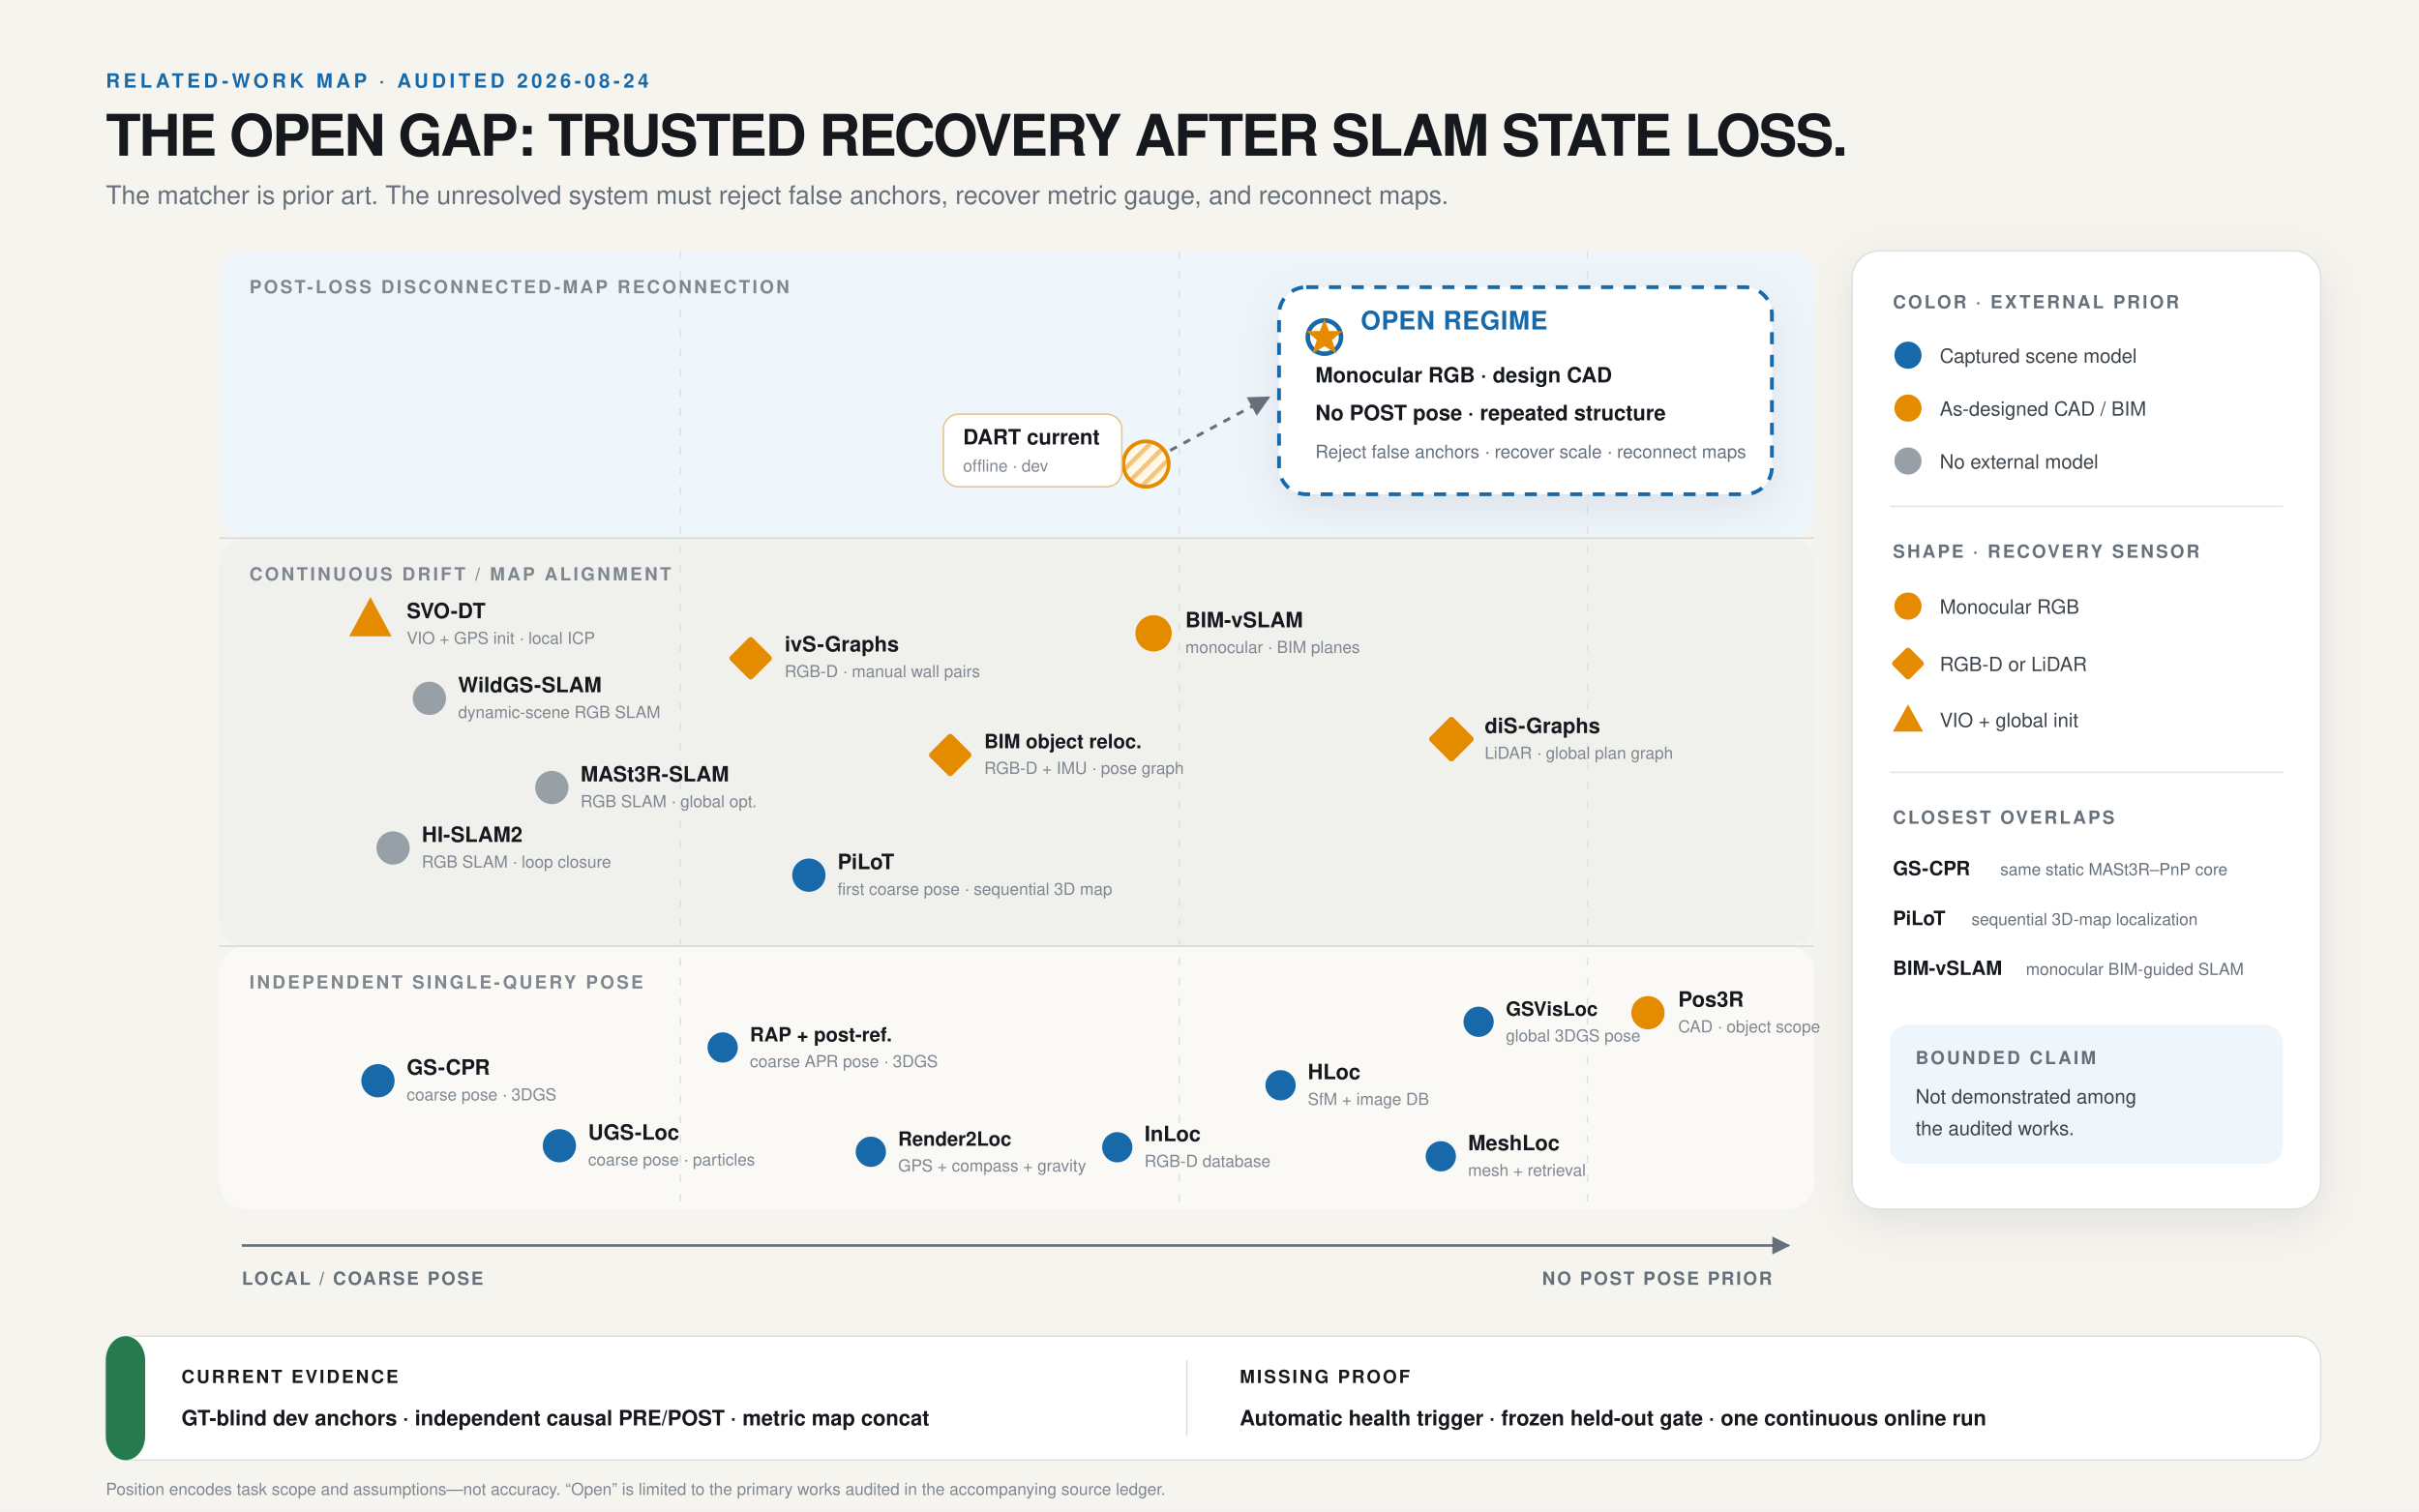
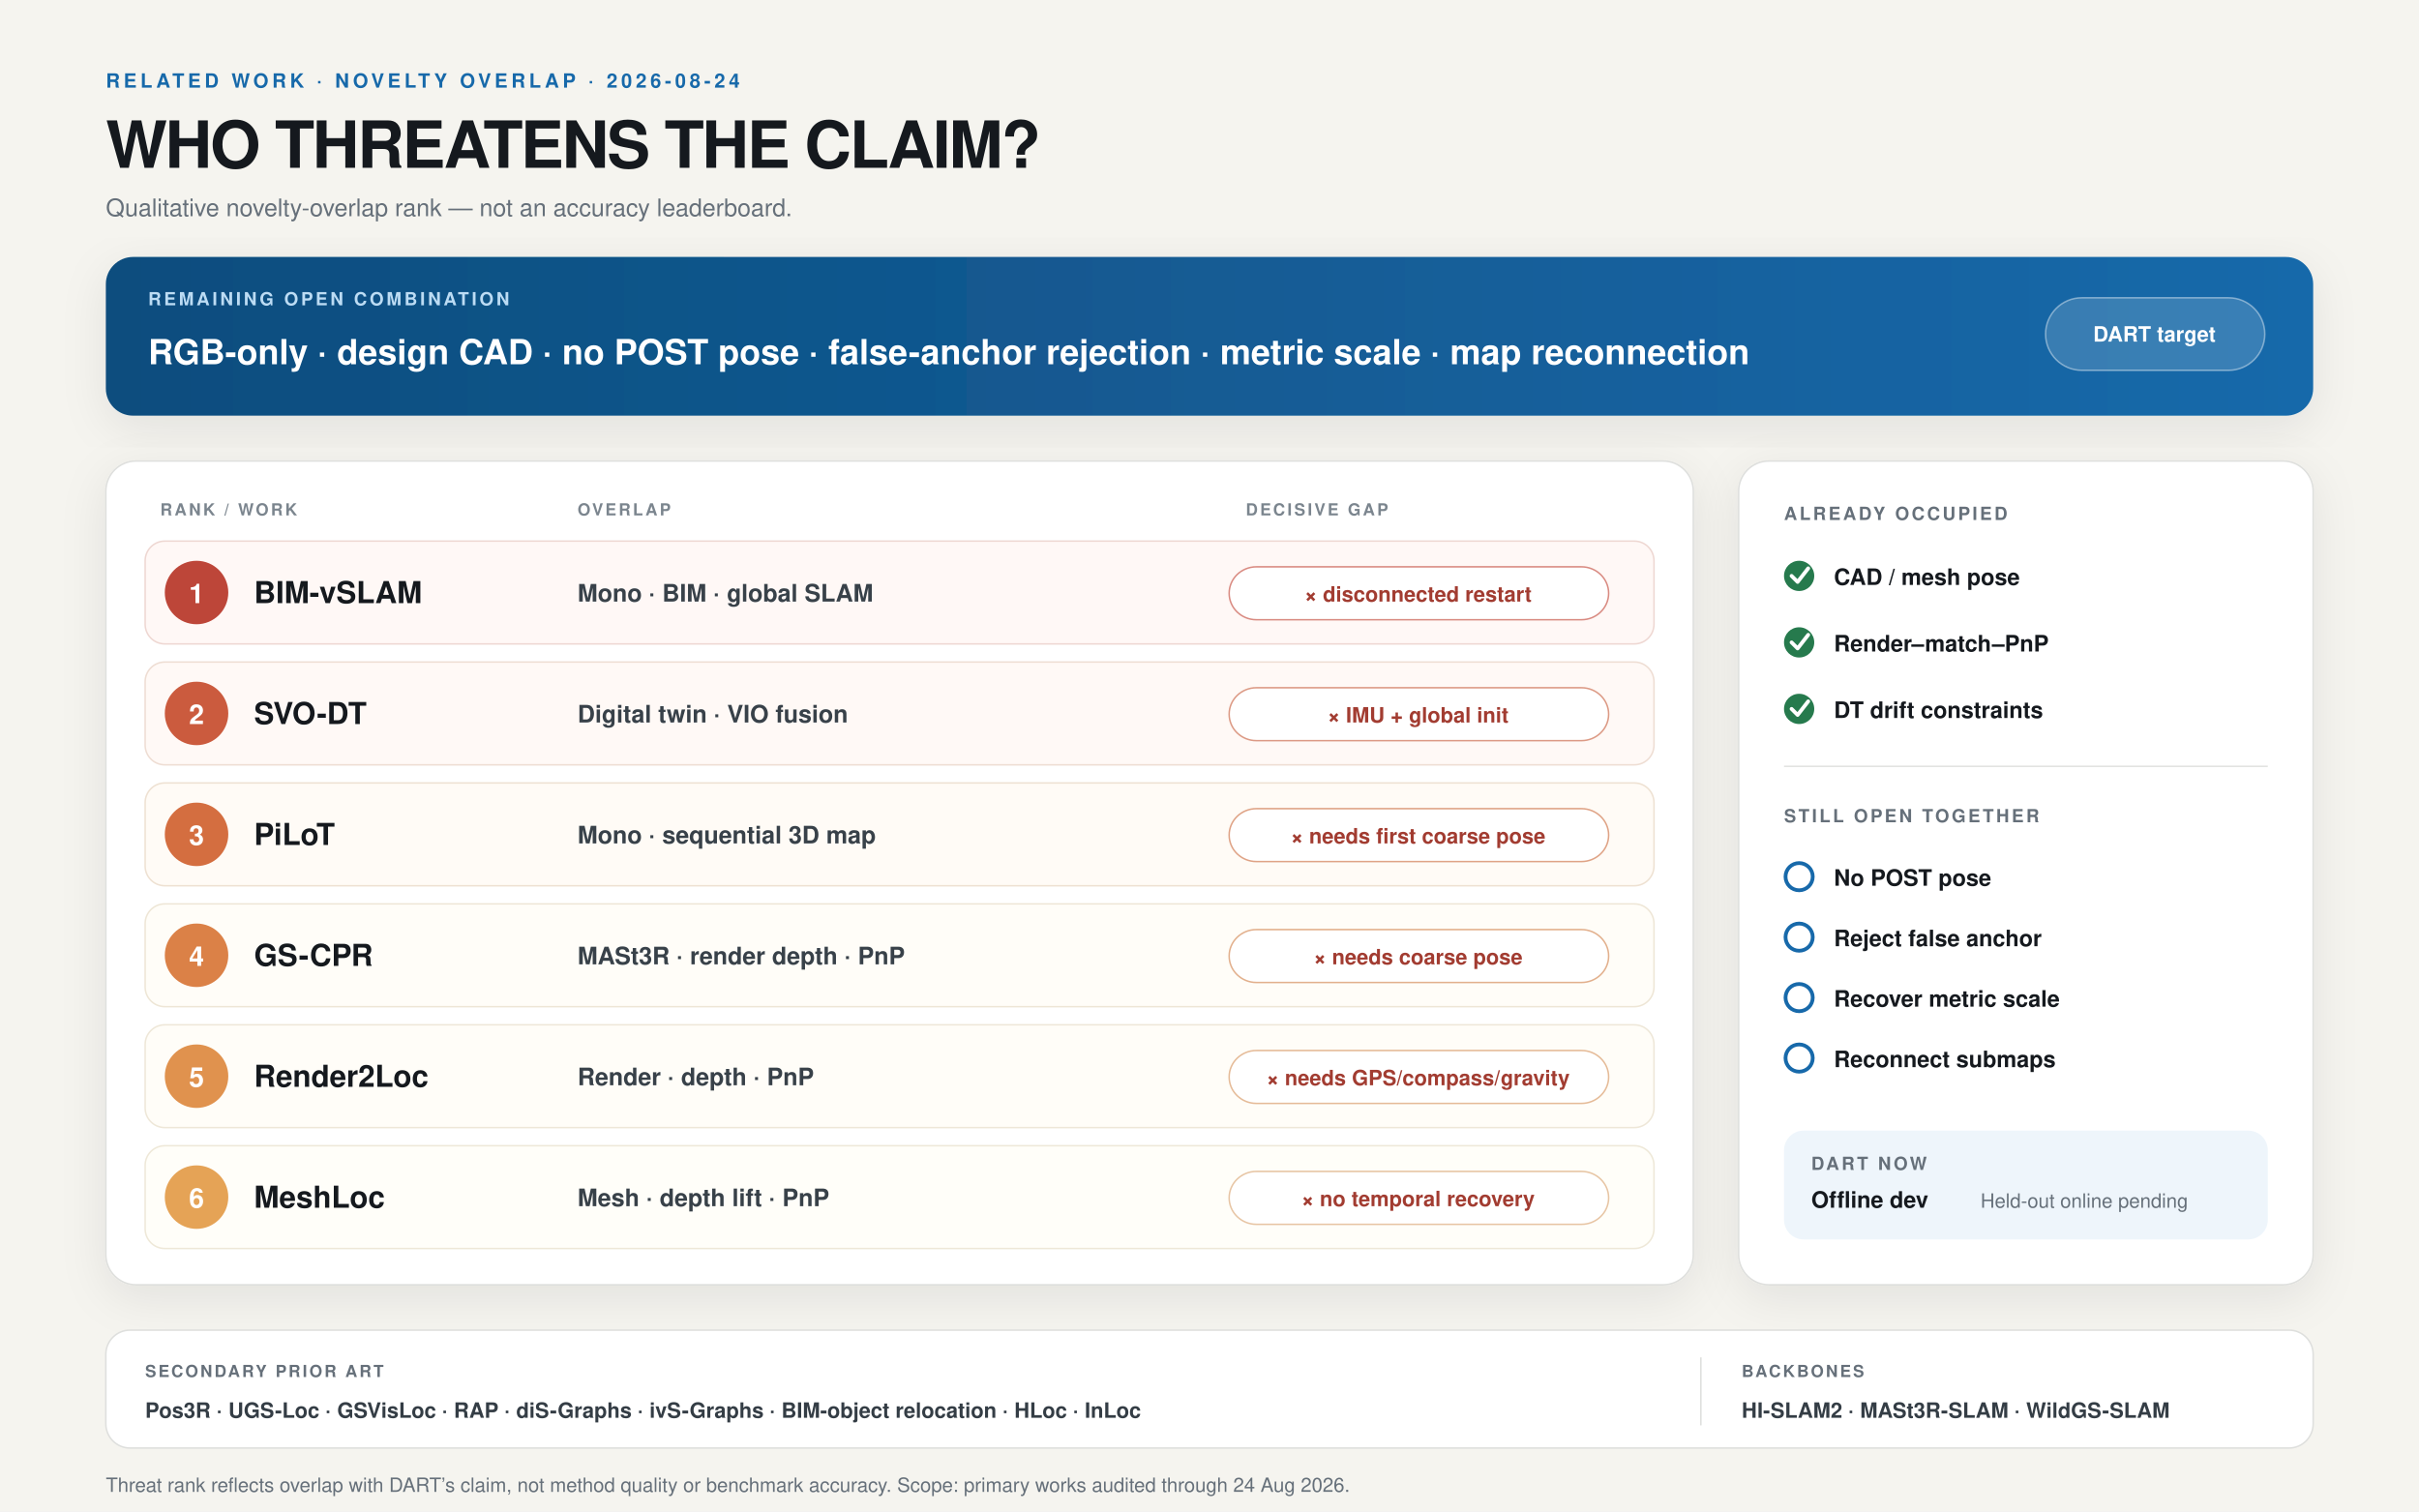
<svg xmlns="http://www.w3.org/2000/svg" width="1600" height="1000" viewBox="0 0 1600 1000" role="img" aria-labelledby="title desc">
  <defs>
    <filter id="shadow" x="-20%" y="-20%" width="140%" height="140%">
-       <feDropShadow dx="0" dy="8" stdDeviation="14" flood-color="#20252b" flood-opacity="0.08" />
+       <feDropShadow dx="0" dy="8" stdDeviation="15" flood-color="#20252b" flood-opacity=".08" />
    </filter>
-     <pattern id="stripes" width="8" height="8" patternUnits="userSpaceOnUse" patternTransform="rotate(45)">
-       <rect width="8" height="8" fill="#fff7e8" />
-       <rect width="3" height="8" fill="#e58b00" fill-opacity="0.46" />
-     </pattern>
-     <marker id="arrow" viewBox="0 0 10 10" refX="9" refY="5" markerWidth="7" markerHeight="7" orient="auto-start-reverse">
-       <path d="M 0 0 L 10 5 L 0 10 z" fill="#66707a" />
-     </marker>
+     <linearGradient id="gap" x1="0" y1="0" x2="1" y2="0">
+       <stop offset="0" stop-color="#0e4d7e" />
+       <stop offset="1" stop-color="#1769aa" />
+     </linearGradient>
    <style>
      text{font-family:Helvetica,"Helvetica Neue",Arial,sans-serif;fill:#15191e}
-       .kicker{font-size:13px;font-weight:700;letter-spacing:2.3px;fill:#1769aa}
-       .title{font-size:38px;font-weight:800;letter-spacing:-1.2px}
-       .subtitle{font-size:17px;fill:#66707a}
-       .band{font-size:12px;font-weight:800;letter-spacing:1.55px;fill:#7e8790}
-       .axis{font-size:12px;font-weight:700;letter-spacing:1.2px;fill:#66707a}
-       .method{font-size:14px;font-weight:700}
-       .methodSmall{font-size:13px;font-weight:700}
-       .note{font-size:11px;fill:#7e8790}
-       .legendHead{font-size:12px;font-weight:800;letter-spacing:1.45px;fill:#66707a}
-       .legendText{font-size:13px;fill:#3c444c}
-       .threat{font-size:13px;font-weight:700}
-       .threatNote{font-size:11px;fill:#66707a}
-       .targetHead{font-size:17px;font-weight:800;letter-spacing:.4px;fill:#1769aa}
-       .targetText{font-size:14px;font-weight:700}
-       .targetSub{font-size:12px;fill:#66707a}
-       .ribbonHead{font-size:12px;font-weight:800;letter-spacing:1.35px}
-       .ribbonText{font-size:14px;font-weight:700}
+       .kicker{font-size:13px;font-weight:700;letter-spacing:2.4px;fill:#1769aa}
+       .title{font-size:43px;font-weight:800;letter-spacing:-1.3px}
+       .sub{font-size:16px;fill:#66707a}
+       .gapLabel{font-size:12px;font-weight:800;letter-spacing:1.8px;fill:#bcdcf4}
+       .gapMain{font-size:23px;font-weight:800;fill:#fff}
+       .gapChip{font-size:14px;font-weight:700;fill:#fff}
+       .col{font-size:11px;font-weight:800;letter-spacing:1.5px;fill:#7b858e}
+       .rank{font-size:18px;font-weight:800;fill:#fff;text-anchor:middle}
+       .method{font-size:20px;font-weight:800}
+       .overlap{font-size:16px;font-weight:700;fill:#384149}
+       .missing{font-size:14px;font-weight:700;fill:#a23c31}
+       .sideHead{font-size:12px;font-weight:800;letter-spacing:1.6px;fill:#66707a}
+       .sideItem{font-size:15px;font-weight:700}
+       .sideMuted{font-size:13px;fill:#66707a}
+       .footerHead{font-size:11px;font-weight:800;letter-spacing:1.4px;fill:#66707a}
+       .footerText{font-size:14px;font-weight:700;fill:#343d45}
    </style>
  </defs>
  <rect width="1600" height="1000" fill="#f5f4ef" />
-   <text x="70" y="58" class="kicker">RELATED-WORK MAP · AUDITED 2026-08-24</text>
-   <text x="70" y="103" class="title">THE OPEN GAP: TRUSTED RECOVERY AFTER SLAM STATE LOSS.</text>
-   <text x="70" y="135" class="subtitle">The matcher is prior art. The unresolved system must reject false anchors, recover metric gauge, and reconnect maps.</text>
-   <rect x="145" y="166" width="1055" height="190" rx="18" fill="#eef5fb" />
-   <rect x="145" y="356" width="1055" height="270" rx="18" fill="#f0f0ed" />
-   <rect x="145" y="626" width="1055" height="174" rx="18" fill="#faf9f6" />
-   <line x1="145" y1="356" x2="1200" y2="356" stroke="#d7d9d8" />
-   <line x1="145" y1="626" x2="1200" y2="626" stroke="#d7d9d8" />
-   <line x1="450" y1="166" x2="450" y2="800" stroke="#dfe1df" stroke-dasharray="5 8" />
-   <line x1="780" y1="166" x2="780" y2="800" stroke="#dfe1df" stroke-dasharray="5 8" />
-   <line x1="1050" y1="166" x2="1050" y2="800" stroke="#dfe1df" stroke-dasharray="5 8" />
-   <text x="165" y="194" class="band">POST-LOSS DISCONNECTED-MAP RECONNECTION</text>
-   <text x="165" y="384" class="band">CONTINUOUS DRIFT / MAP ALIGNMENT</text>
-   <text x="165" y="654" class="band">INDEPENDENT SINGLE-QUERY POSE</text>
-   <rect x="846" y="190" width="326" height="137" rx="18" fill="#fff" stroke="#1769aa" stroke-width="2.5" stroke-dasharray="8 7" filter="url(#shadow)" />
-   <circle cx="876" cy="223" r="11" fill="#fff" stroke="#1769aa" stroke-width="3" />
-   <path d="M876 211 L879 219 L888 219 L881 225 L884 234 L876 229 L868 234 L871 225 L864 219 L873 219 Z" fill="#e58b00" />
-   <text x="900" y="218" class="targetHead">OPEN REGIME</text>
-   <text x="870" y="253" class="targetText">Monocular RGB · design CAD</text>
-   <text x="870" y="278" class="targetText">No POST pose · repeated structure</text>
-   <text x="870" y="303" class="targetSub">Reject false anchors · recover scale · reconnect maps</text>
-   <circle cx="758" cy="307" r="15" fill="url(#stripes)" stroke="#e58b00" stroke-width="2.5" />
-   <line x1="774" y1="298" x2="839" y2="263" stroke="#66707a" stroke-width="2" stroke-dasharray="5 5" marker-end="url(#arrow)" />
-   <rect x="624" y="274" width="118" height="48" rx="10" fill="#fff" stroke="#e5c58d" />
-   <text x="637" y="294" class="method">DART current</text>
-   <text x="637" y="312" class="note">offline · dev</text>
-   <circle cx="260" cy="561" r="11" fill="#98a0a7" />
-   <text x="279" y="557" class="method">HI-SLAM2</text>
-   <text x="279" y="574" class="note">RGB SLAM · loop closure</text>
-   <circle cx="365" cy="521" r="11" fill="#98a0a7" />
-   <text x="384" y="517" class="method">MASt3R-SLAM</text>
-   <text x="384" y="534" class="note">RGB SLAM · global opt.</text>
-   <circle cx="284" cy="462" r="11" fill="#98a0a7" />
-   <text x="303" y="458" class="method">WildGS-SLAM</text>
-   <text x="303" y="475" class="note">dynamic-scene RGB SLAM</text>
-   <polygon points="245,395 231,421 259,421" fill="#e58b00" />
-   <text x="269" y="409" class="method">SVO-DT</text>
-   <text x="269" y="426" class="note">VIO + GPS init · local ICP</text>
-   <rect x="486" y="425" width="21" height="21" rx="2" fill="#e58b00" transform="rotate(45 496.5 435.5)" />
-   <text x="519" y="431" class="method">ivS-Graphs</text>
-   <text x="519" y="448" class="note">RGB-D · manual wall pairs</text>
-   <rect x="618" y="489" width="21" height="21" rx="2" fill="#e58b00" transform="rotate(45 628.5 499.5)" />
-   <text x="651" y="495" class="methodSmall">BIM object reloc.</text>
-   <text x="651" y="512" class="note">RGB-D + IMU · pose graph</text>
-   <circle cx="535" cy="579" r="11" fill="#1769aa" />
-   <text x="554" y="575" class="method">PiLoT</text>
-   <text x="554" y="592" class="note">first coarse pose · sequential 3D map</text>
-   <circle cx="763" cy="419" r="12" fill="#e58b00" />
-   <text x="784" y="415" class="method">BIM-vSLAM</text>
-   <text x="784" y="432" class="note">monocular · BIM planes</text>
-   <rect x="949" y="478" width="22" height="22" rx="2" fill="#e58b00" transform="rotate(45 960 489)" />
-   <text x="982" y="485" class="method">diS-Graphs</text>
-   <text x="982" y="502" class="note">LiDAR · global plan graph</text>
-   <circle cx="250" cy="715" r="11" fill="#1769aa" />
-   <text x="269" y="711" class="method">GS-CPR</text>
-   <text x="269" y="728" class="note">coarse pose · 3DGS</text>
-   <circle cx="370" cy="758" r="11" fill="#1769aa" />
-   <text x="389" y="754" class="method">UGS-Loc</text>
-   <text x="389" y="771" class="note">coarse pose · particles</text>
-   <circle cx="478" cy="693" r="10" fill="#1769aa" />
-   <text x="496" y="689" class="methodSmall">RAP + post-ref.</text>
-   <text x="496" y="706" class="note">coarse APR pose · 3DGS</text>
-   <circle cx="576" cy="762" r="10" fill="#1769aa" />
-   <text x="594" y="758" class="methodSmall">Render2Loc</text>
-   <text x="594" y="775" class="note">GPS + compass + gravity</text>
-   <circle cx="739" cy="759" r="10" fill="#1769aa" />
-   <text x="757" y="755" class="method">InLoc</text>
-   <text x="757" y="772" class="note">RGB-D database</text>
-   <circle cx="847" cy="718" r="10" fill="#1769aa" />
-   <text x="865" y="714" class="method">HLoc</text>
-   <text x="865" y="731" class="note">SfM + image DB</text>
-   <circle cx="953" cy="765" r="10" fill="#1769aa" />
-   <text x="971" y="761" class="method">MeshLoc</text>
-   <text x="971" y="778" class="note">mesh + retrieval</text>
-   <circle cx="978" cy="676" r="10" fill="#1769aa" />
-   <text x="996" y="672" class="methodSmall">GSVisLoc</text>
-   <text x="996" y="689" class="note">global 3DGS pose</text>
-   <circle cx="1090" cy="670" r="11" fill="#e58b00" />
-   <text x="1110" y="666" class="method">Pos3R</text>
-   <text x="1110" y="683" class="note">CAD · object scope</text>
-   <line x1="160" y1="824" x2="1183" y2="824" stroke="#66707a" stroke-width="1.7" marker-end="url(#arrow)" />
-   <text x="160" y="850" class="axis">LOCAL / COARSE POSE</text>
-   <text x="1020" y="850" class="axis">NO POST POSE PRIOR</text>
-   <rect x="1225" y="166" width="310" height="634" rx="18" fill="#fff" stroke="#dedfdd" filter="url(#shadow)" />
-   <text x="1252" y="204" class="legendHead">COLOR · EXTERNAL PRIOR</text>
-   <circle cx="1262" cy="235" r="9" fill="#1769aa" />
-   <text x="1283" y="240" class="legendText">Captured scene model</text>
-   <circle cx="1262" cy="270" r="9" fill="#e58b00" />
-   <text x="1283" y="275" class="legendText">As-designed CAD / BIM</text>
-   <circle cx="1262" cy="305" r="9" fill="#98a0a7" />
-   <text x="1283" y="310" class="legendText">No external model</text>
-   <line x1="1250" y1="335" x2="1510" y2="335" stroke="#e3e4e2" />
-   <text x="1252" y="369" class="legendHead">SHAPE · RECOVERY SENSOR</text>
-   <circle cx="1262" cy="401" r="9" fill="#e58b00" />
-   <text x="1283" y="406" class="legendText">Monocular RGB</text>
-   <rect x="1254" y="431" width="16" height="16" rx="2" fill="#e58b00" transform="rotate(45 1262 439)" />
-   <text x="1283" y="444" class="legendText">RGB-D or LiDAR</text>
-   <polygon points="1262,466 1252,484 1272,484" fill="#e58b00" />
-   <text x="1283" y="481" class="legendText">VIO + global init</text>
-   <line x1="1250" y1="511" x2="1510" y2="511" stroke="#e3e4e2" />
-   <text x="1252" y="545" class="legendHead">CLOSEST OVERLAPS</text>
-   <text x="1252" y="579" class="threat">GS-CPR</text>
-   <text x="1323" y="579" class="threatNote">same static MASt3R–PnP core</text>
-   <text x="1252" y="612" class="threat">PiLoT</text>
-   <text x="1304" y="612" class="threatNote">sequential 3D-map localization</text>
-   <text x="1252" y="645" class="threat">BIM-vSLAM</text>
-   <text x="1340" y="645" class="threatNote">monocular BIM-guided SLAM</text>
-   <rect x="1250" y="678" width="260" height="92" rx="12" fill="#eef5fb" />
-   <text x="1267" y="704" class="legendHead" fill="#1769aa">BOUNDED CLAIM</text>
-   <text x="1267" y="730" class="legendText">Not demonstrated among</text>
-   <text x="1267" y="751" class="legendText">the audited works.</text>
-   <rect x="70" y="884" width="1465" height="82" rx="16" fill="#fff" stroke="#dedfdd" />
-   <rect x="70" y="884" width="26" height="82" rx="16" fill="#267a4d" />
-   <text x="120" y="915" class="ribbonHead" fill="#267a4d">CURRENT EVIDENCE</text>
-   <text x="120" y="943" class="ribbonText">GT-blind dev anchors · independent causal PRE/POST · metric map concat</text>
-   <line x1="785" y1="900" x2="785" y2="950" stroke="#dedfdd" />
-   <text x="820" y="915" class="ribbonHead" fill="#bd6e00">MISSING PROOF</text>
-   <text x="820" y="943" class="ribbonText">Automatic health trigger · frozen held-out gate · one continuous online run</text>
-   <text x="70" y="989" class="note">Position encodes task scope and assumptions—not accuracy. “Open” is limited to the primary works audited in the accompanying source ledger.</text>
+   <text x="70" y="58" class="kicker">RELATED WORK · NOVELTY OVERLAP · 2026-08-24</text>
+   <text x="70" y="111" class="title">WHO THREATENS THE CLAIM?</text>
+   <text x="70" y="143" class="sub">Qualitative novelty-overlap rank — not an accuracy leaderboard.</text>
+   <rect x="70" y="170" width="1460" height="105" rx="18" fill="url(#gap)" filter="url(#shadow)" />
+   <text x="98" y="202" class="gapLabel">REMAINING OPEN COMBINATION</text>
+   <text x="98" y="241" class="gapMain">RGB-only · design CAD · no POST pose · false-anchor rejection · metric scale · map reconnection</text>
+   <rect x="1353" y="197" width="145" height="48" rx="24" fill="#fff" fill-opacity=".15" stroke="#fff" stroke-opacity=".42" />
+   <text x="1425" y="226" class="gapChip" text-anchor="middle">DART target</text>
+   <rect x="70" y="305" width="1050" height="545" rx="20" fill="#fff" stroke="#dedfdd" filter="url(#shadow)" />
+   <text x="106" y="341" class="col">RANK / WORK</text>
+   <text x="382" y="341" class="col">OVERLAP</text>
+   <text x="824" y="341" class="col">DECISIVE GAP</text>
+   <rect x="96" y="358" width="998" height="68" rx="13" fill="#fff8f6" stroke="#eed7d2" />
+   <circle cx="130" cy="392" r="21" fill="#bd4639" />
+   <text x="130" y="399" class="rank">1</text>
+   <text x="168" y="399" class="method">BIM-vSLAM</text>
+   <text x="382" y="398" class="overlap">Mono · BIM · global SLAM</text>
+   <rect x="813" y="375" width="251" height="35" rx="18" fill="#fff" stroke="#d98b82" />
+   <text x="938" y="398" class="missing" text-anchor="middle">× disconnected restart</text>
+   <rect x="96" y="438" width="998" height="68" rx="13" fill="#fff9f6" stroke="#eeddd3" />
+   <circle cx="130" cy="472" r="21" fill="#cb5b3e" />
+   <text x="130" y="479" class="rank">2</text>
+   <text x="168" y="479" class="method">SVO-DT</text>
+   <text x="382" y="478" class="overlap">Digital twin · VIO fusion</text>
+   <rect x="813" y="455" width="251" height="35" rx="18" fill="#fff" stroke="#dc9a85" />
+   <text x="938" y="478" class="missing" text-anchor="middle">× IMU + global init</text>
+   <rect x="96" y="518" width="998" height="68" rx="13" fill="#fffbf6" stroke="#eee1d2" />
+   <circle cx="130" cy="552" r="21" fill="#d46e40" />
+   <text x="130" y="559" class="rank">3</text>
+   <text x="168" y="559" class="method">PiLoT</text>
+   <text x="382" y="558" class="overlap">Mono · sequential 3D map</text>
+   <rect x="813" y="535" width="251" height="35" rx="18" fill="#fff" stroke="#dfa386" />
+   <text x="938" y="558" class="missing" text-anchor="middle">× needs first coarse pose</text>
+   <rect x="96" y="598" width="998" height="68" rx="13" fill="#fffdf8" stroke="#eee6d6" />
+   <circle cx="130" cy="632" r="21" fill="#db8147" />
+   <text x="130" y="639" class="rank">4</text>
+   <text x="168" y="639" class="method">GS-CPR</text>
+   <text x="382" y="638" class="overlap">MASt3R · render depth · PnP</text>
+   <rect x="813" y="615" width="251" height="35" rx="18" fill="#fff" stroke="#e2b08d" />
+   <text x="938" y="638" class="missing" text-anchor="middle">× needs coarse pose</text>
+   <rect x="96" y="678" width="998" height="68" rx="13" fill="#fffdf8" stroke="#eee7d8" />
+   <circle cx="130" cy="712" r="21" fill="#e0924e" />
+   <text x="130" y="719" class="rank">5</text>
+   <text x="168" y="719" class="method">Render2Loc</text>
+   <text x="382" y="718" class="overlap">Render · depth · PnP</text>
+   <rect x="813" y="695" width="251" height="35" rx="18" fill="#fff" stroke="#e5bb98" />
+   <text x="938" y="718" class="missing" text-anchor="middle">× needs GPS/compass/gravity</text>
+   <rect x="96" y="758" width="998" height="68" rx="13" fill="#fffef9" stroke="#eee8d8" />
+   <circle cx="130" cy="792" r="21" fill="#e5a356" />
+   <text x="130" y="799" class="rank">6</text>
+   <text x="168" y="799" class="method">MeshLoc</text>
+   <text x="382" y="798" class="overlap">Mesh · depth lift · PnP</text>
+   <rect x="813" y="775" width="251" height="35" rx="18" fill="#fff" stroke="#e7c5a4" />
+   <text x="938" y="798" class="missing" text-anchor="middle">× no temporal recovery</text>
+   <rect x="1150" y="305" width="380" height="545" rx="20" fill="#fff" stroke="#dedfdd" filter="url(#shadow)" />
+   <text x="1180" y="344" class="sideHead">ALREADY OCCUPIED</text>
+   <circle cx="1190" cy="381" r="10" fill="#267a4d" />
+   <path d="M1185 381l4 4 7-9" fill="none" stroke="#fff" stroke-width="2.5" stroke-linecap="round" stroke-linejoin="round" />
+   <text x="1213" y="387" class="sideItem">CAD / mesh pose</text>
+   <circle cx="1190" cy="425" r="10" fill="#267a4d" />
+   <path d="M1185 425l4 4 7-9" fill="none" stroke="#fff" stroke-width="2.5" stroke-linecap="round" stroke-linejoin="round" />
+   <text x="1213" y="431" class="sideItem">Render–match–PnP</text>
+   <circle cx="1190" cy="469" r="10" fill="#267a4d" />
+   <path d="M1185 469l4 4 7-9" fill="none" stroke="#fff" stroke-width="2.5" stroke-linecap="round" stroke-linejoin="round" />
+   <text x="1213" y="475" class="sideItem">DT drift constraints</text>
+   <line x1="1180" y1="507" x2="1500" y2="507" stroke="#e2e3e1" />
+   <text x="1180" y="544" class="sideHead">STILL OPEN TOGETHER</text>
+   <circle cx="1190" cy="580" r="9" fill="#fff" stroke="#1769aa" stroke-width="2.5" />
+   <text x="1213" y="586" class="sideItem">No POST pose</text>
+   <circle cx="1190" cy="620" r="9" fill="#fff" stroke="#1769aa" stroke-width="2.5" />
+   <text x="1213" y="626" class="sideItem">Reject false anchor</text>
+   <circle cx="1190" cy="660" r="9" fill="#fff" stroke="#1769aa" stroke-width="2.5" />
+   <text x="1213" y="666" class="sideItem">Recover metric scale</text>
+   <circle cx="1190" cy="700" r="9" fill="#fff" stroke="#1769aa" stroke-width="2.5" />
+   <text x="1213" y="706" class="sideItem">Reconnect submaps</text>
+   <rect x="1180" y="748" width="320" height="72" rx="13" fill="#eef5fb" />
+   <text x="1198" y="774" class="sideHead" fill="#1769aa">DART NOW</text>
+   <text x="1198" y="799" class="sideItem">Offline dev</text>
+   <text x="1310" y="799" class="sideMuted">Held-out online pending</text>
+   <rect x="70" y="880" width="1460" height="78" rx="16" fill="#fff" stroke="#dedfdd" />
+   <text x="96" y="911" class="footerHead">SECONDARY PRIOR ART</text>
+   <text x="96" y="938" class="footerText">Pos3R · UGS-Loc · GSVisLoc · RAP · diS-Graphs · ivS-Graphs · BIM-object relocation · HLoc · InLoc</text>
+   <line x1="1125" y1="898" x2="1125" y2="943" stroke="#dedfdd" />
+   <text x="1152" y="911" class="footerHead">BACKBONES</text>
+   <text x="1152" y="938" class="footerText">HI-SLAM2 · MASt3R-SLAM · WildGS-SLAM</text>
+   <text x="70" y="987" class="sideMuted">Threat rank reflects overlap with DART’s claim, not method quality or benchmark accuracy. Scope: primary works audited through 24 Aug 2026.</text>
</svg>
